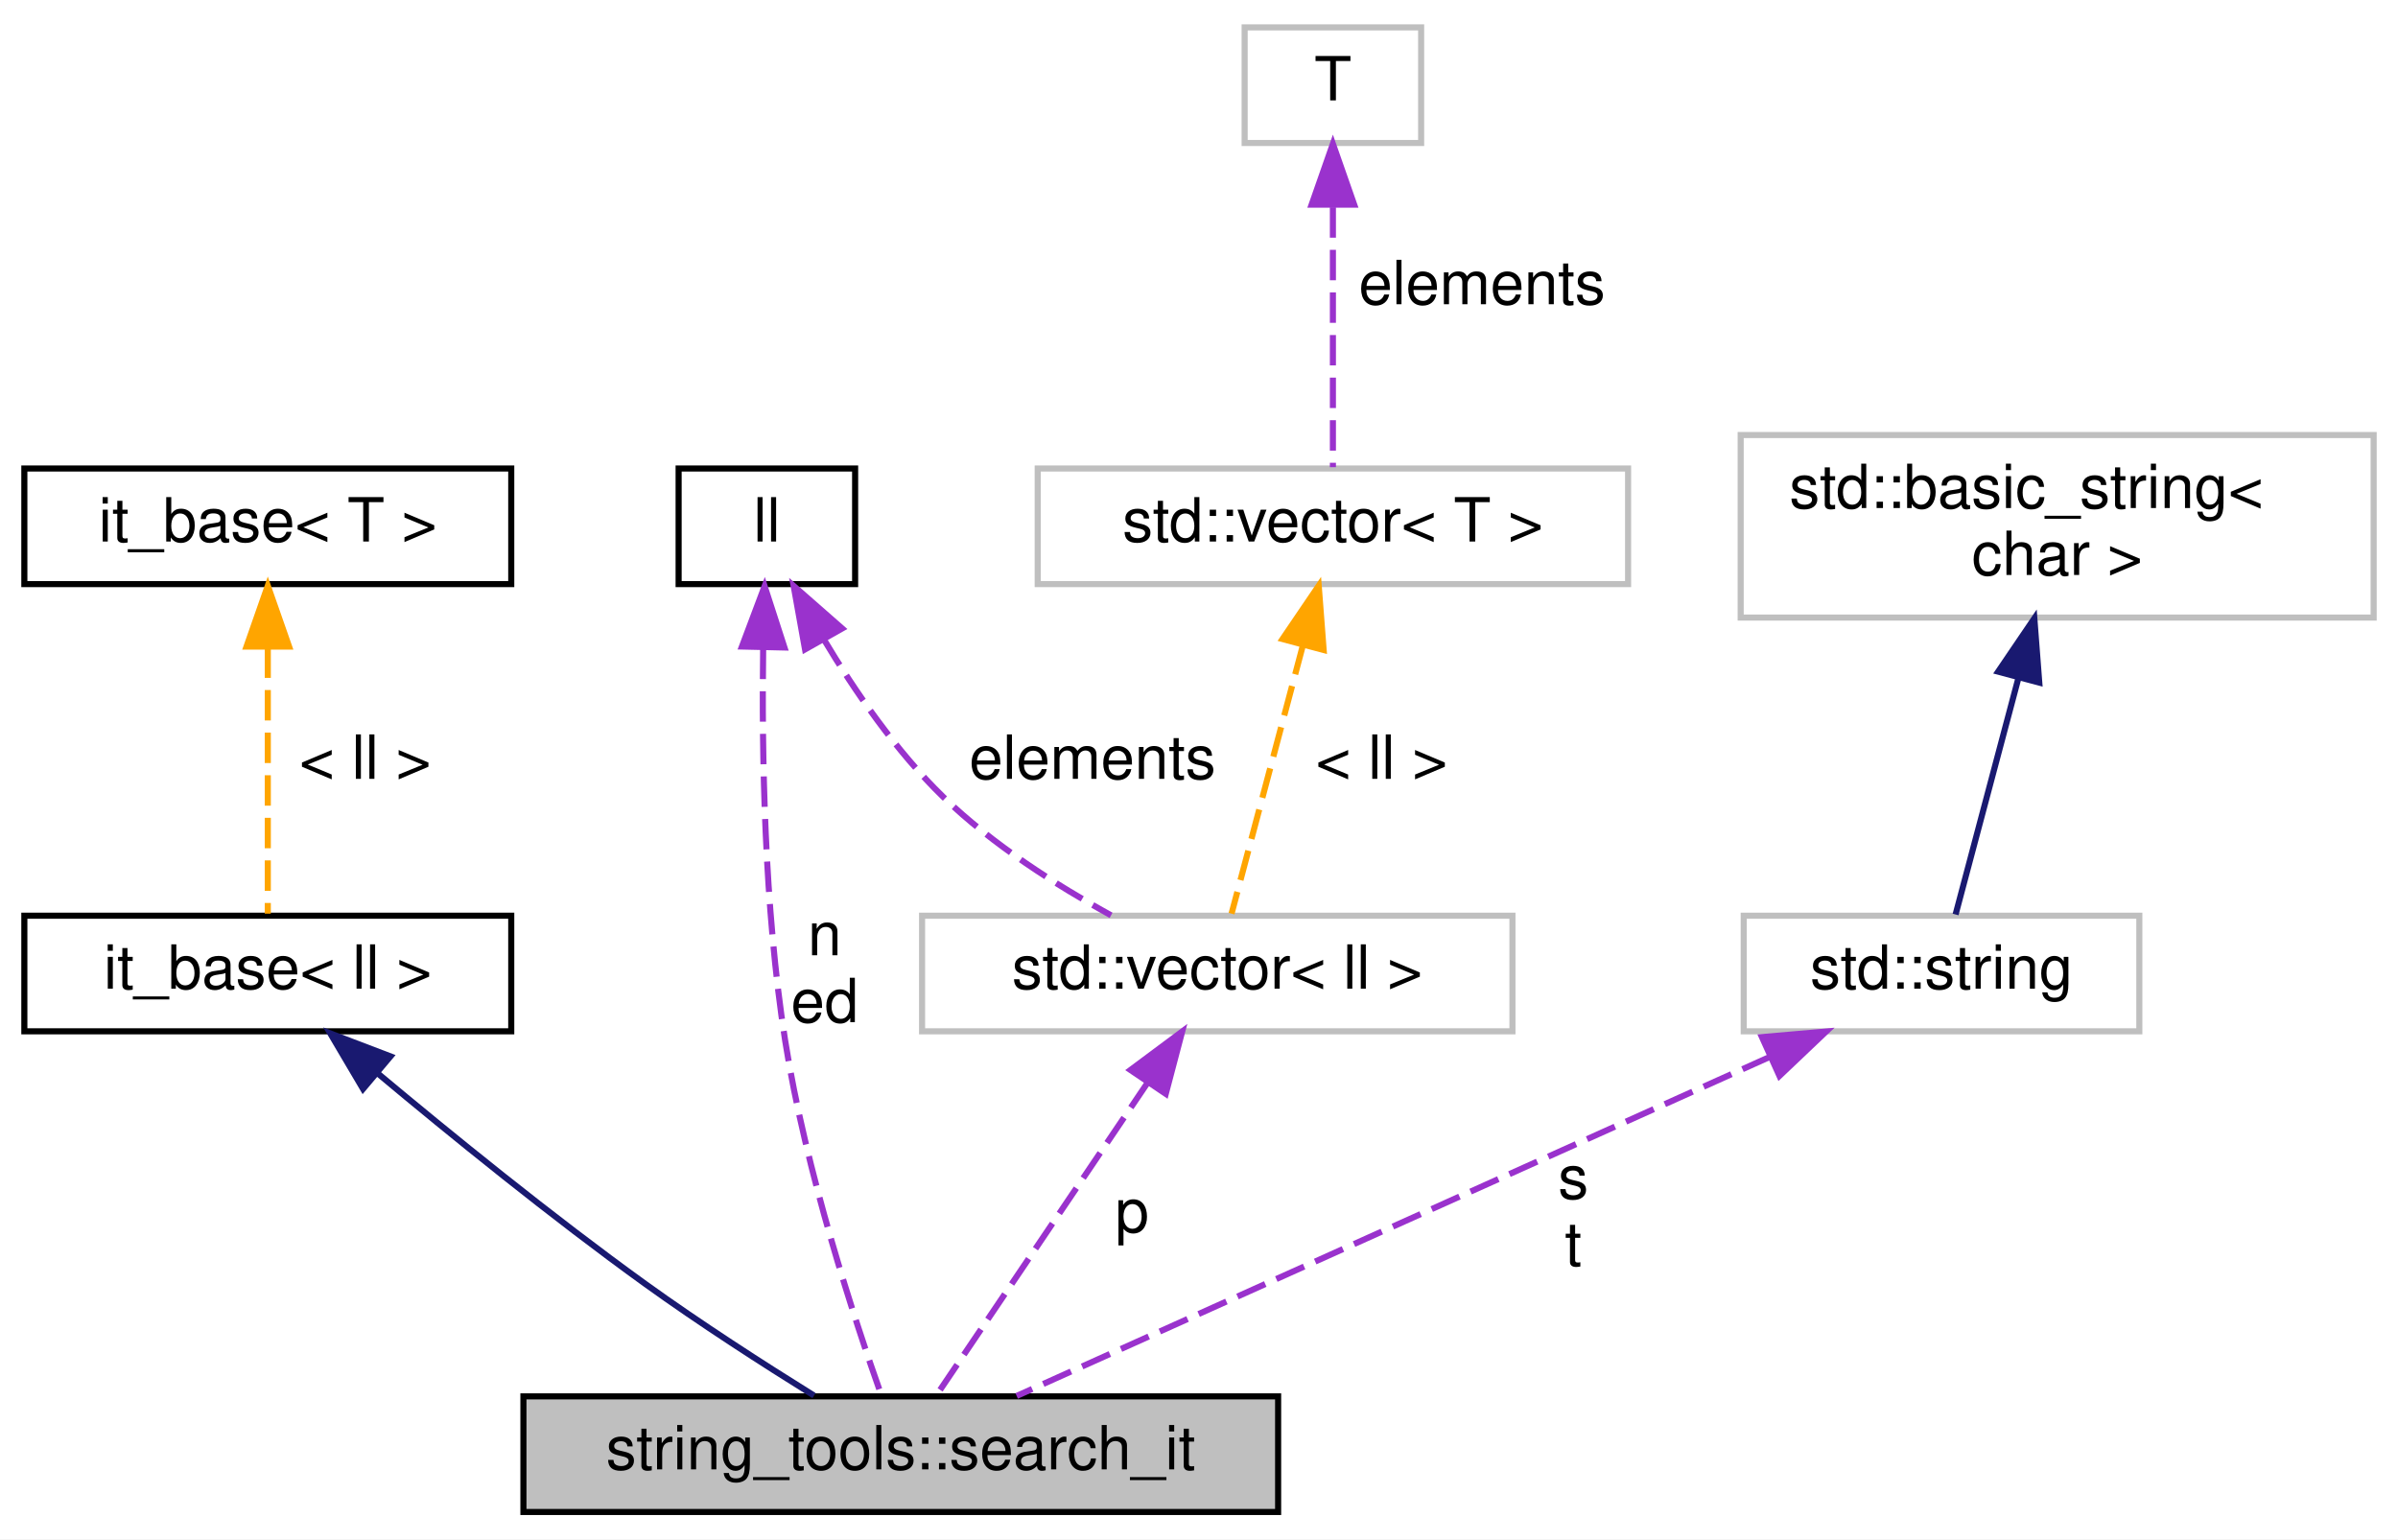
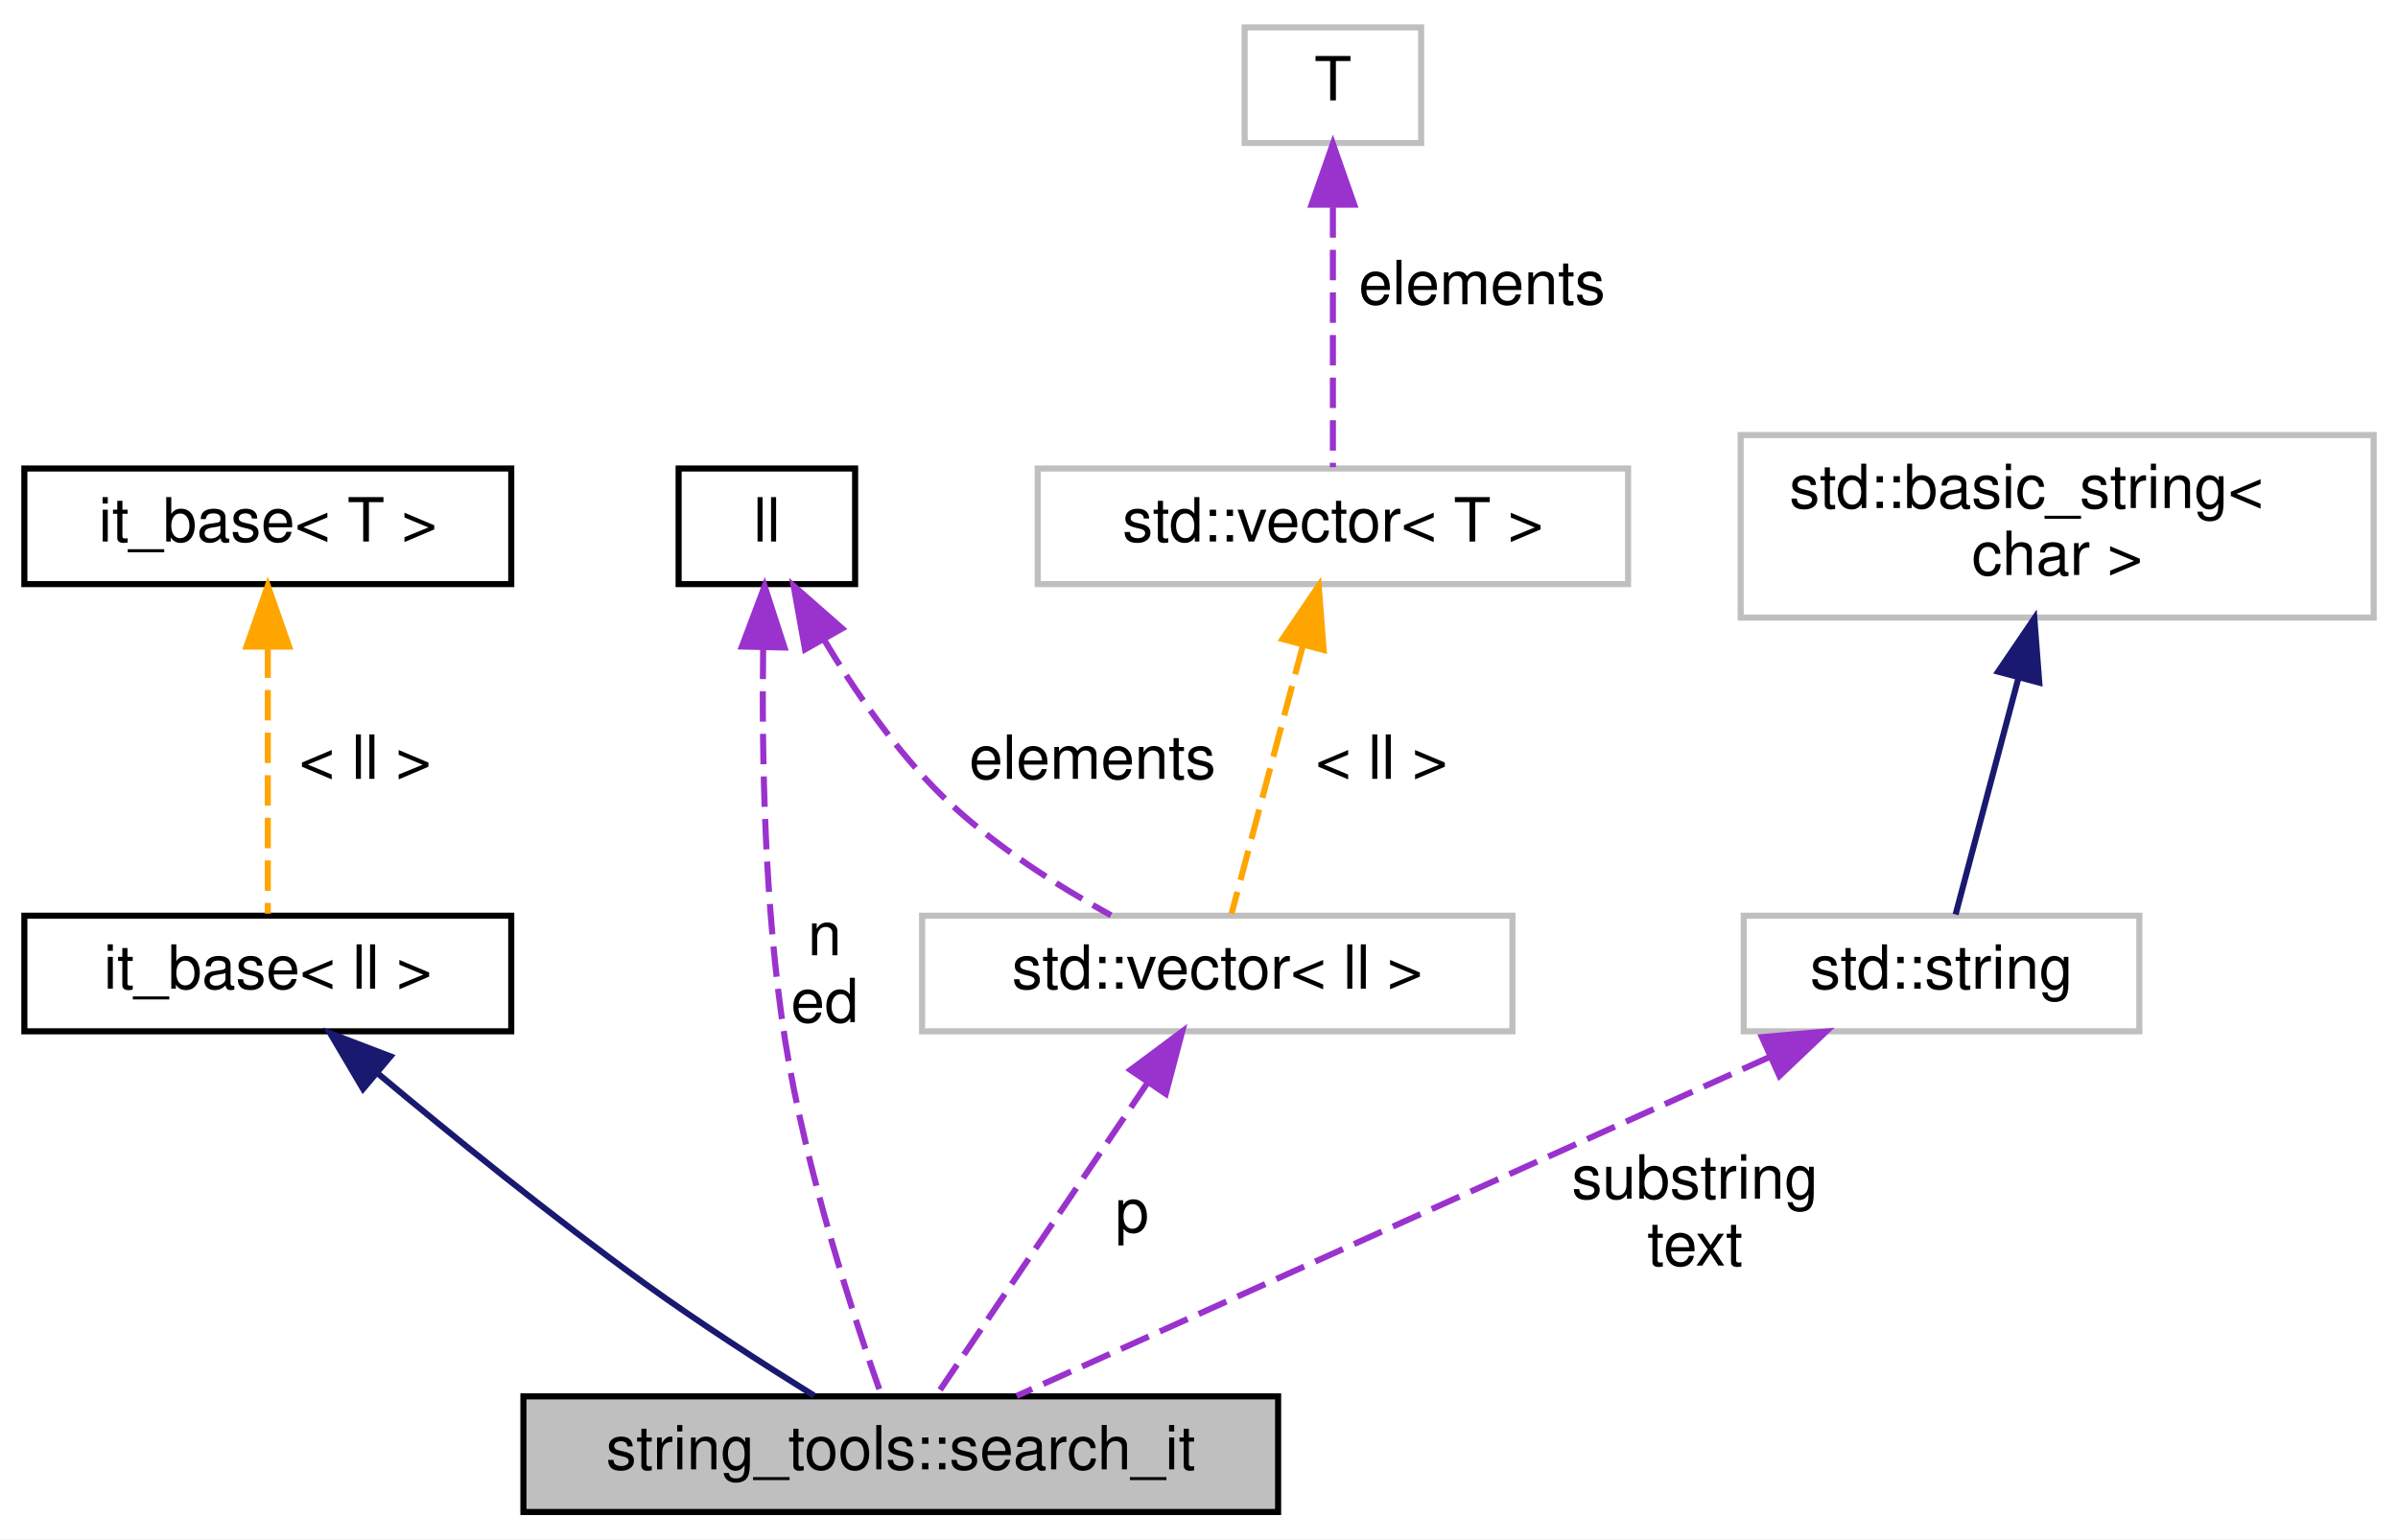
<svg xmlns="http://www.w3.org/2000/svg" xmlns:xlink="http://www.w3.org/1999/xlink" width="394pt" height="253pt" viewBox="0.00 0.00 394.00 253.00">
  <g id="graph0" class="graph" transform="scale(1 1) rotate(0) translate(4 249)">
    <polygon fill="white" stroke="transparent" points="-4,4 -4,-249 390,-249 390,4 -4,4" />
    <g id="node1" class="node">
      <g id="a_node1">
-         <a xlink:title="Search iterator for looping through all matches of a string s in t using KMP. Complexity: ,...">
+         <a xlink:title="Search iterator for looping through all matches of a string s in t using KMP. Complexity:  for increm...">
          <polygon fill="#bfbfbf" stroke="black" points="82,-0.5 82,-19.5 206,-19.5 206,-0.5 82,-0.5" />
          <text text-anchor="middle" x="144" y="-7.5" font-family="Helvetica,sans-Serif" font-size="10.00">string_tools::search_it</text>
        </a>
      </g>
    </g>
    <g id="node2" class="node">
      <g id="a_node2">
        <a xlink:href="structit__base.html" target="_top" xlink:title=" ">
          <polygon fill="white" stroke="black" points="0,-79.5 0,-98.5 80,-98.5 80,-79.5 0,-79.5" />
          <text text-anchor="middle" x="40" y="-86.5" font-family="Helvetica,sans-Serif" font-size="10.00">it_base&lt; ll &gt;</text>
        </a>
      </g>
    </g>
    <g id="edge1" class="edge">
      <path fill="none" stroke="midnightblue" d="M57.91,-72.71C70.08,-62.53 86.69,-49.04 102,-38 111,-31.51 121.5,-24.76 129.75,-19.63" />
      <polygon fill="midnightblue" stroke="midnightblue" points="55.65,-70.03 50.26,-79.16 60.16,-75.38 55.65,-70.03" />
    </g>
    <g id="node3" class="node">
      <g id="a_node3">
        <a xlink:href="structit__base.html" target="_top" xlink:title=" ">
          <polygon fill="white" stroke="black" points="0,-153 0,-172 80,-172 80,-153 0,-153" />
          <text text-anchor="middle" x="40" y="-160" font-family="Helvetica,sans-Serif" font-size="10.00">it_base&lt; T &gt;</text>
        </a>
      </g>
    </g>
    <g id="edge2" class="edge">
      <path fill="none" stroke="orange" stroke-dasharray="5,2" d="M40,-142.59C40,-128.43 40,-109.7 40,-98.84" />
      <polygon fill="orange" stroke="orange" points="36.5,-142.73 40,-152.73 43.5,-142.73 36.5,-142.73" />
      <text text-anchor="middle" x="56" y="-121" font-family="Helvetica,sans-Serif" font-size="10.00"> &lt; ll &gt;</text>
    </g>
    <g id="node4" class="node">
      <g id="a_node4">
        <a xlink:href="structll.html" target="_top" xlink:title=" ">
          <polygon fill="white" stroke="black" points="107.5,-153 107.5,-172 136.5,-172 136.5,-153 107.5,-153" />
          <text text-anchor="middle" x="122" y="-160" font-family="Helvetica,sans-Serif" font-size="10.00">ll</text>
        </a>
      </g>
    </g>
    <g id="edge3" class="edge">
      <path fill="none" stroke="#9a32cd" stroke-dasharray="5,2" d="M121.39,-142.39C121.15,-125.38 121.55,-99.89 125,-78 128.38,-56.5 136.4,-32.11 140.87,-19.52" />
      <polygon fill="#9a32cd" stroke="#9a32cd" points="117.9,-142.74 121.63,-152.66 124.89,-142.58 117.9,-142.74" />
      <text text-anchor="middle" x="131.5" y="-92" font-family="Helvetica,sans-Serif" font-size="10.00"> n</text>
      <text text-anchor="middle" x="131.5" y="-81" font-family="Helvetica,sans-Serif" font-size="10.00">ed</text>
    </g>
    <g id="node5" class="node">
      <g id="a_node5">
        <a xlink:title=" ">
          <polygon fill="white" stroke="#bfbfbf" points="147.5,-79.5 147.5,-98.5 244.5,-98.5 244.5,-79.5 147.5,-79.5" />
          <text text-anchor="middle" x="196" y="-86.5" font-family="Helvetica,sans-Serif" font-size="10.00">std::vector&lt; ll &gt;</text>
        </a>
      </g>
    </g>
    <g id="edge5" class="edge">
      <path fill="none" stroke="#9a32cd" stroke-dasharray="5,2" d="M131.34,-143.95C136.41,-135.47 143.23,-125.53 151,-118 159.06,-110.19 169.66,-103.46 178.55,-98.56" />
      <polygon fill="#9a32cd" stroke="#9a32cd" points="128.27,-142.27 126.4,-152.7 134.37,-145.71 128.27,-142.27" />
      <text text-anchor="middle" x="175.5" y="-121" font-family="Helvetica,sans-Serif" font-size="10.00"> elements</text>
    </g>
    <g id="edge4" class="edge">
      <path fill="none" stroke="#9a32cd" stroke-dasharray="5,2" d="M184.6,-71.12C173.92,-55.3 158.37,-32.27 149.95,-19.81" />
      <polygon fill="#9a32cd" stroke="#9a32cd" points="181.74,-73.14 190.24,-79.47 187.54,-69.22 181.74,-73.14" />
      <text text-anchor="middle" x="182" y="-46.5" font-family="Helvetica,sans-Serif" font-size="10.00"> p</text>
    </g>
    <g id="node6" class="node">
      <g id="a_node6">
        <a xlink:title="STL class.">
          <polygon fill="white" stroke="#bfbfbf" points="166.5,-153 166.5,-172 263.5,-172 263.5,-153 166.5,-153" />
          <text text-anchor="middle" x="215" y="-160" font-family="Helvetica,sans-Serif" font-size="10.00">std::vector&lt; T &gt;</text>
        </a>
      </g>
    </g>
    <g id="edge6" class="edge">
      <path fill="none" stroke="orange" stroke-dasharray="5,2" d="M210.09,-143.01C206.31,-128.8 201.26,-109.81 198.35,-98.84" />
      <polygon fill="orange" stroke="orange" points="206.72,-143.97 212.67,-152.73 213.48,-142.17 206.72,-143.97" />
      <text text-anchor="middle" x="223" y="-121" font-family="Helvetica,sans-Serif" font-size="10.00"> &lt; ll &gt;</text>
    </g>
    <g id="node7" class="node">
      <g id="a_node7">
        <a xlink:title=" ">
          <polygon fill="white" stroke="#bfbfbf" points="200.5,-225.5 200.5,-244.5 229.5,-244.5 229.5,-225.5 200.5,-225.5" />
          <text text-anchor="middle" x="215" y="-232.5" font-family="Helvetica,sans-Serif" font-size="10.00">T</text>
        </a>
      </g>
    </g>
    <g id="edge7" class="edge">
      <path fill="none" stroke="#9a32cd" stroke-dasharray="5,2" d="M215,-214.94C215,-201.03 215,-182.82 215,-172.22" />
      <polygon fill="#9a32cd" stroke="#9a32cd" points="211.5,-215.36 215,-225.36 218.5,-215.36 211.5,-215.36" />
      <text text-anchor="middle" x="239.5" y="-199" font-family="Helvetica,sans-Serif" font-size="10.00"> elements</text>
    </g>
    <g id="node8" class="node">
      <g id="a_node8">
        <a xlink:title="STL class.">
          <polygon fill="white" stroke="#bfbfbf" points="282.5,-79.5 282.5,-98.5 347.5,-98.5 347.5,-79.5 282.5,-79.5" />
          <text text-anchor="middle" x="315" y="-86.5" font-family="Helvetica,sans-Serif" font-size="10.00">std::string</text>
        </a>
      </g>
    </g>
    <g id="edge8" class="edge">
      <path fill="none" stroke="#9a32cd" stroke-dasharray="5,2" d="M286.86,-75.33C251.88,-59.58 193.14,-33.13 163.04,-19.57" />
      <polygon fill="#9a32cd" stroke="#9a32cd" points="285.49,-78.55 296.05,-79.47 288.37,-72.17 285.49,-78.55" />
-       <text text-anchor="middle" x="254.5" y="-52" font-family="Helvetica,sans-Serif" font-size="10.00"> s</text>
-       <text text-anchor="middle" x="254.5" y="-41" font-family="Helvetica,sans-Serif" font-size="10.00">t</text>
+       <text text-anchor="middle" x="274.5" y="-52" font-family="Helvetica,sans-Serif" font-size="10.00"> substring</text>
+       <text text-anchor="middle" x="274.5" y="-41" font-family="Helvetica,sans-Serif" font-size="10.00">text</text>
    </g>
    <g id="node9" class="node">
      <g id="a_node9">
        <a xlink:title="STL class.">
          <polygon fill="white" stroke="#bfbfbf" points="282,-147.5 282,-177.5 386,-177.5 386,-147.5 282,-147.5" />
          <text text-anchor="start" x="290" y="-165.5" font-family="Helvetica,sans-Serif" font-size="10.00">std::basic_string&lt;</text>
          <text text-anchor="middle" x="334" y="-154.5" font-family="Helvetica,sans-Serif" font-size="10.00"> char &gt;</text>
        </a>
      </g>
    </g>
    <g id="edge9" class="edge">
      <path fill="none" stroke="midnightblue" d="M327.58,-137.36C324.04,-124.01 319.85,-108.25 317.31,-98.7" />
      <polygon fill="midnightblue" stroke="midnightblue" points="324.3,-138.61 330.25,-147.37 331.06,-136.81 324.3,-138.61" />
    </g>
  </g>
</svg>
